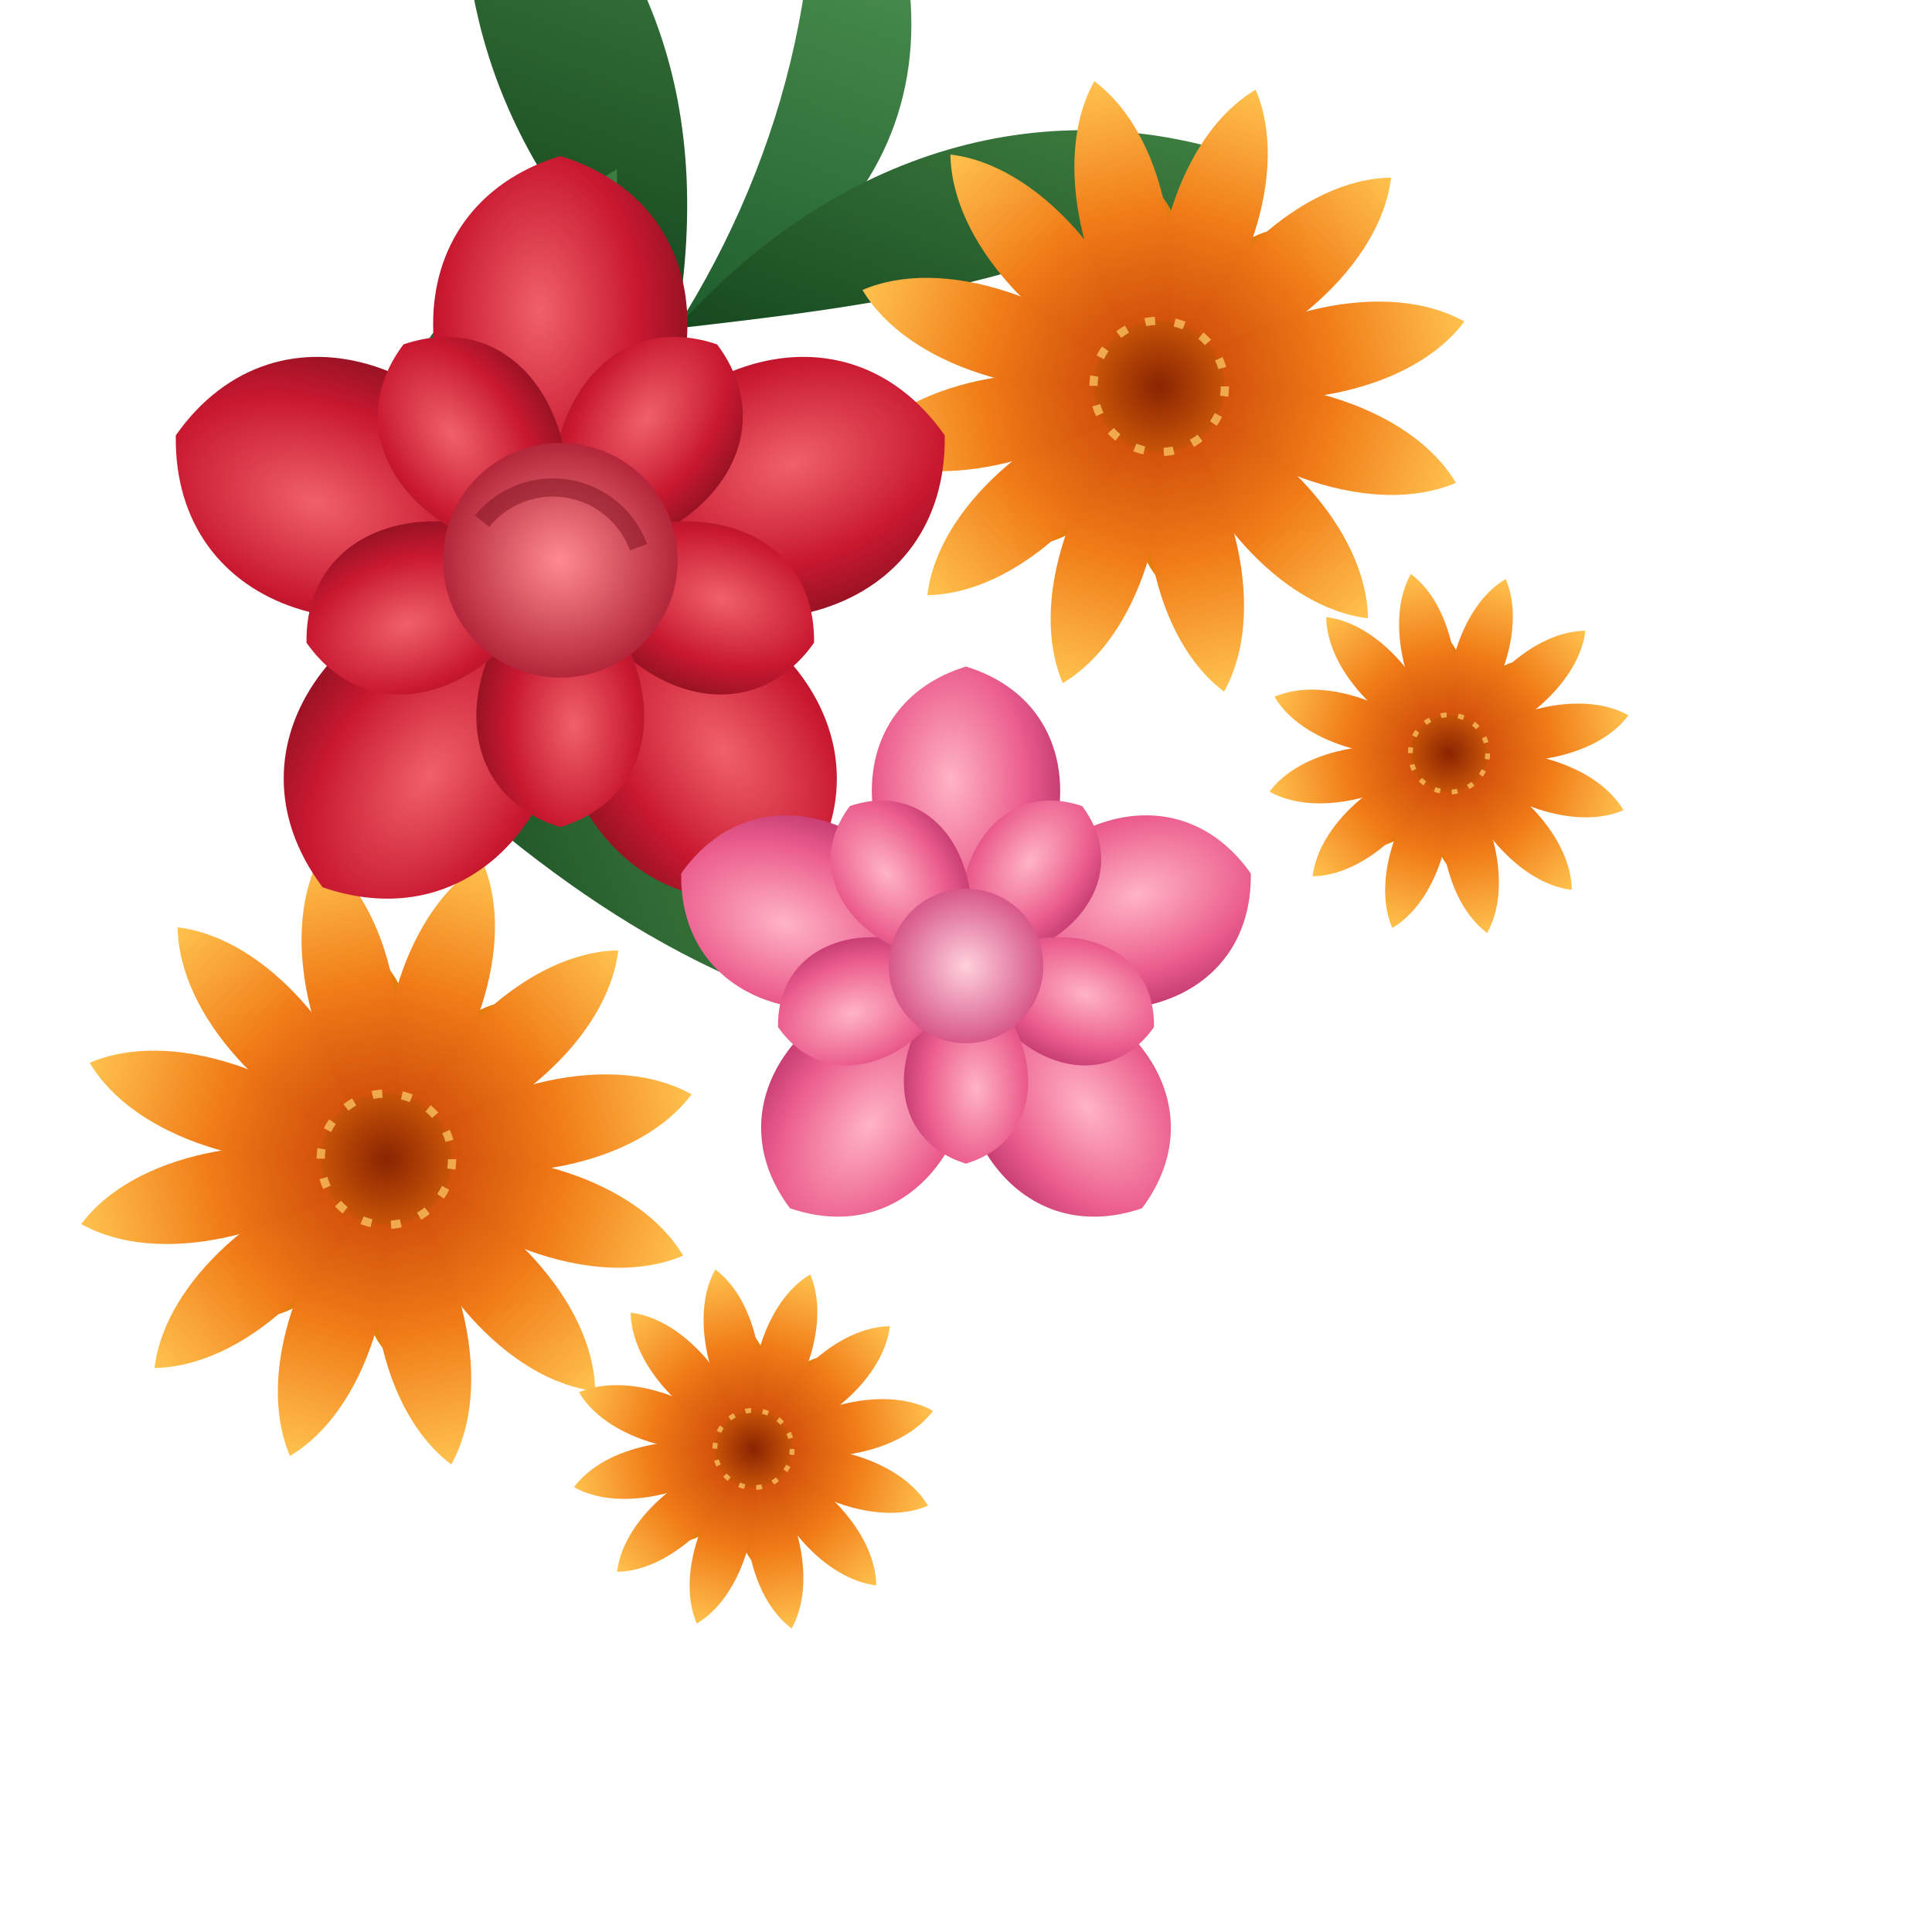
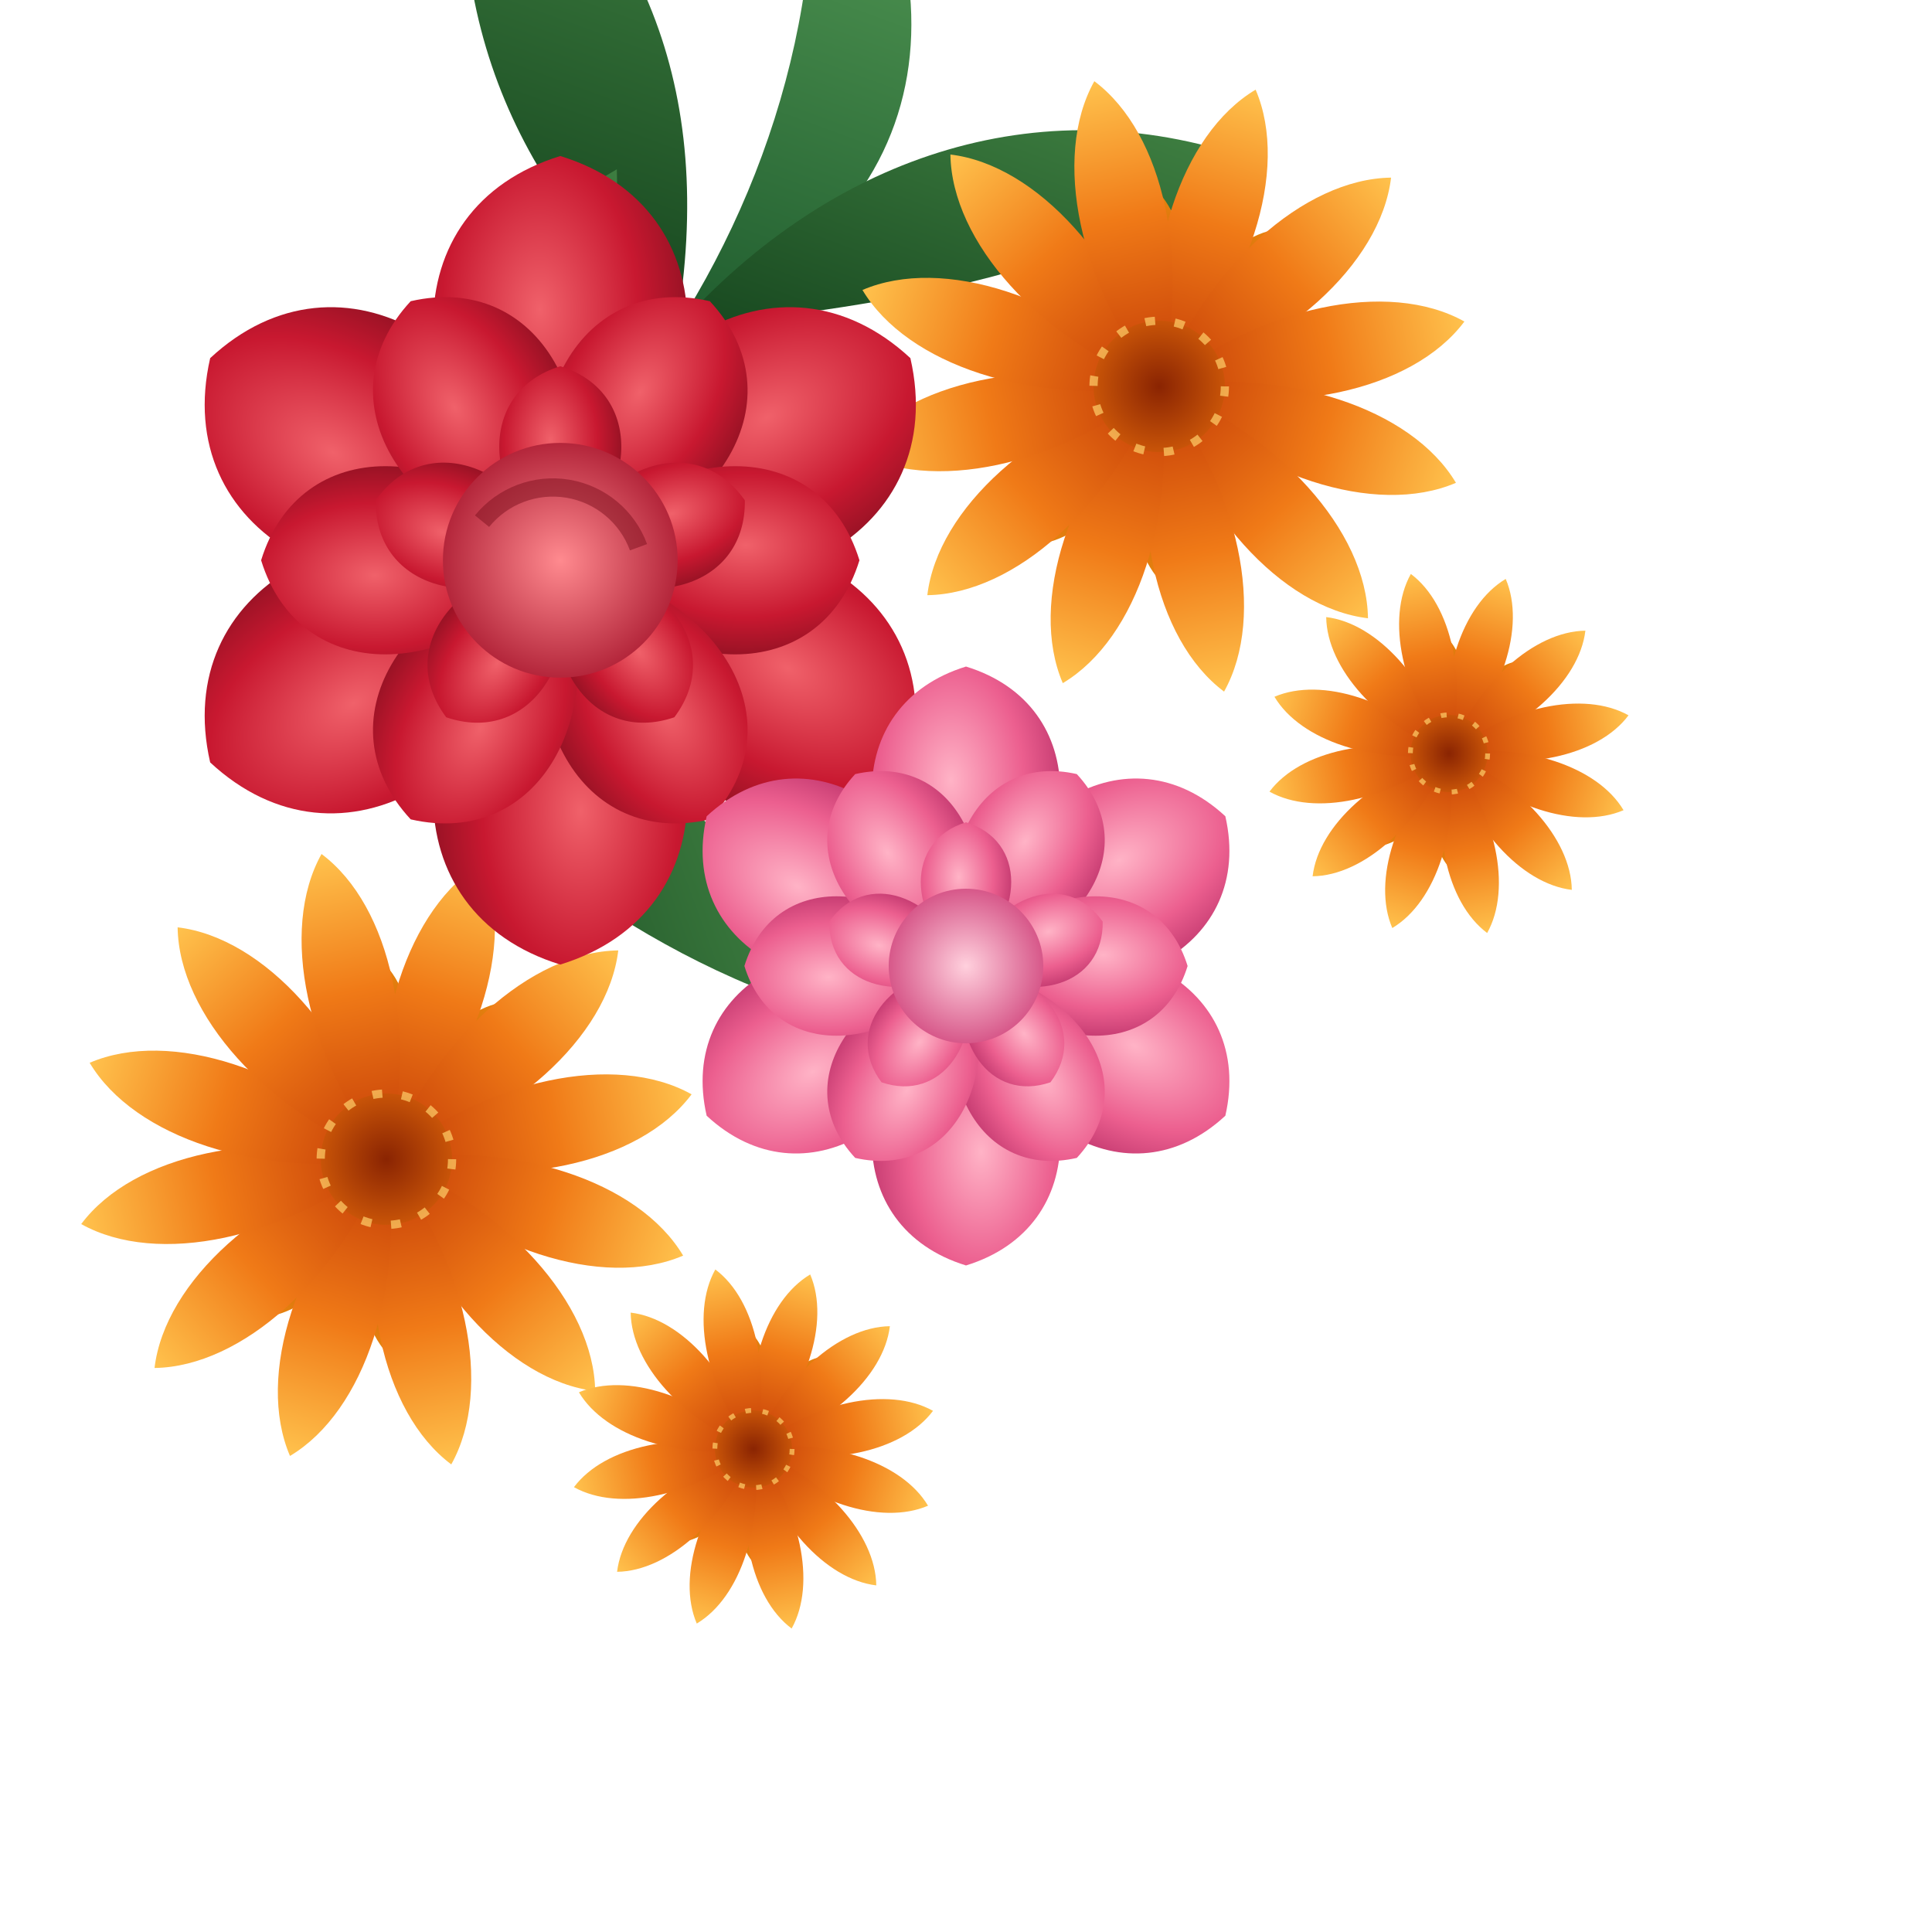
<svg xmlns="http://www.w3.org/2000/svg" viewBox="0 0 200 200" width="200" height="200">
  <defs>
    <path id="mp" d="M0 0 C-7 -14 -7 -30 0 -38 C7 -30 7 -14 0 0 Z" />
    <path id="rp" d="M0 0 C-13 -11 -13 -27 0 -31 C13 -27 13 -11 0 0 Z" />
    <linearGradient id="marO" x1="0" y1="1" x2="0" y2="0">
      <stop offset="0" stop-color="#c23a06" />
      <stop offset=".55" stop-color="#f07a17" />
      <stop offset="1" stop-color="#ffc24d" />
    </linearGradient>
    <linearGradient id="marI" x1="0" y1="1" x2="0" y2="0">
      <stop offset="0" stop-color="#a82e04" />
      <stop offset="1" stop-color="#e8850f" />
    </linearGradient>
    <radialGradient id="marC" cx=".5" cy=".5" r=".5">
      <stop offset="0" stop-color="#8a2402" />
      <stop offset="1" stop-color="#c85408" />
    </radialGradient>
    <radialGradient id="roseR" cx=".42" cy=".38" r=".7">
      <stop offset="0" stop-color="#f0616a" />
      <stop offset=".55" stop-color="#c81830" />
      <stop offset="1" stop-color="#7d0f1e" />
    </radialGradient>
    <radialGradient id="roseRc" cx=".5" cy=".5" r=".6">
      <stop offset="0" stop-color="#ff8a8f" />
      <stop offset="1" stop-color="#a5122a" />
    </radialGradient>
    <radialGradient id="roseP" cx=".42" cy=".38" r=".7">
      <stop offset="0" stop-color="#ffb3c6" />
      <stop offset=".55" stop-color="#ec5f8f" />
      <stop offset="1" stop-color="#b32a63" />
    </radialGradient>
    <radialGradient id="rosePc" cx=".5" cy=".5" r=".6">
      <stop offset="0" stop-color="#ffd0dd" />
      <stop offset="1" stop-color="#cf4079" />
    </radialGradient>
    <linearGradient id="leaf" x1="0" y1="1" x2="0" y2="0">
      <stop offset="0" stop-color="#1f5c2e" />
      <stop offset="1" stop-color="#5aa15a" />
    </linearGradient>
    <linearGradient id="leafD" x1="0" y1="1" x2="0" y2="0">
      <stop offset="0" stop-color="#17471f" />
      <stop offset="1" stop-color="#3d7d40" />
    </linearGradient>
    <g id="marigold">
      <use href="#mp" fill="url(#marI)" transform="rotate(0)   scale(.62)" />
      <use href="#mp" fill="url(#marI)" transform="rotate(36)  scale(.62)" />
      <use href="#mp" fill="url(#marI)" transform="rotate(72)  scale(.62)" />
      <use href="#mp" fill="url(#marI)" transform="rotate(108) scale(.62)" />
      <use href="#mp" fill="url(#marI)" transform="rotate(144) scale(.62)" />
      <use href="#mp" fill="url(#marI)" transform="rotate(180) scale(.62)" />
      <use href="#mp" fill="url(#marI)" transform="rotate(216) scale(.62)" />
      <use href="#mp" fill="url(#marI)" transform="rotate(252) scale(.62)" />
      <use href="#mp" fill="url(#marI)" transform="rotate(288) scale(.62)" />
      <use href="#mp" fill="url(#marI)" transform="rotate(324) scale(.62)" />
      <use href="#mp" fill="url(#marO)" transform="rotate(18)" />
      <use href="#mp" fill="url(#marO)" transform="rotate(48)" />
      <use href="#mp" fill="url(#marO)" transform="rotate(78)" />
      <use href="#mp" fill="url(#marO)" transform="rotate(108)" />
      <use href="#mp" fill="url(#marO)" transform="rotate(138)" />
      <use href="#mp" fill="url(#marO)" transform="rotate(168)" />
      <use href="#mp" fill="url(#marO)" transform="rotate(198)" />
      <use href="#mp" fill="url(#marO)" transform="rotate(228)" />
      <use href="#mp" fill="url(#marO)" transform="rotate(258)" />
      <use href="#mp" fill="url(#marO)" transform="rotate(288)" />
      <use href="#mp" fill="url(#marO)" transform="rotate(318)" />
      <use href="#mp" fill="url(#marO)" transform="rotate(348)" />
      <circle r="8" fill="url(#marC)" />
      <circle r="8" fill="none" stroke="#ffcf6a" stroke-width="1" stroke-dasharray="1.2 2.4" opacity=".7" />
    </g>
    <g id="rose">
      <use href="#rp" transform="rotate(0)" />
-       <use href="#rp" transform="rotate(72)" />
-       <use href="#rp" transform="rotate(144)" />
-       <use href="#rp" transform="rotate(216)" />
-       <use href="#rp" transform="rotate(288)" />
-       <use href="#rp" transform="rotate(36)  scale(.66)" />
-       <use href="#rp" transform="rotate(108) scale(.66)" />
-       <use href="#rp" transform="rotate(180) scale(.66)" />
-       <use href="#rp" transform="rotate(252) scale(.66)" />
-       <use href="#rp" transform="rotate(324) scale(.66)" />
+       <use href="#rp" transform="rotate(60)" />
+       <use href="#rp" transform="rotate(120)" />
+       <use href="#rp" transform="rotate(180)" />
+       <use href="#rp" transform="rotate(240)" />
+       <use href="#rp" transform="rotate(300)" />
+       <use href="#rp" transform="rotate(30)  scale(.74)" />
+       <use href="#rp" transform="rotate(90)  scale(.74)" />
+       <use href="#rp" transform="rotate(150) scale(.74)" />
+       <use href="#rp" transform="rotate(210) scale(.74)" />
+       <use href="#rp" transform="rotate(270) scale(.74)" />
+       <use href="#rp" transform="rotate(330) scale(.74)" />
+       <use href="#rp" transform="rotate(0)   scale(.48)" />
+       <use href="#rp" transform="rotate(72)  scale(.48)" />
+       <use href="#rp" transform="rotate(144) scale(.48)" />
+       <use href="#rp" transform="rotate(216) scale(.48)" />
+       <use href="#rp" transform="rotate(288) scale(.48)" />
    </g>
    <g id="leafspray">
      <path d="M0 0 C-16 -6 -30 -18 -34 -40 C-16 -34 -4 -22 0 0 Z" fill="url(#leafD)" />
      <path d="M0 0 C4 -18 2 -38 -8 -54 C14 -40 20 -18 0 0 Z" fill="url(#leaf)" />
      <path d="M0 0 C16 -8 32 -16 44 -32 C24 -32 8 -20 0 0 Z" fill="url(#leafD)" />
    </g>
  </defs>
  <g>
    <use href="#leafspray" transform="translate(70 34) rotate(20) scale(1.15)" />
    <use href="#leafspray" transform="translate(34 70) rotate(70) scale(1.15)" />
    <use href="#marigold" transform="translate(120 40) scale(.85)" />
    <use href="#marigold" transform="translate(40 120) scale(.85)" />
    <g transform="translate(58 58) scale(1.35)">
      <use href="#rose" fill="url(#roseR)" />
      <circle r="9" fill="url(#roseRc)" />
      <path d="M-6 -3 A7 7 0 0 1 6 -1" fill="none" stroke="#7d0f1e" stroke-width="1.4" opacity=".5" />
    </g>
    <g transform="translate(100 100) scale(1)">
      <use href="#rose" fill="url(#roseP)" />
      <circle r="8" fill="url(#rosePc)" />
    </g>
    <use href="#marigold" transform="translate(150 78) scale(.5)" />
    <use href="#marigold" transform="translate(78 150) scale(.5)" />
  </g>
</svg>
